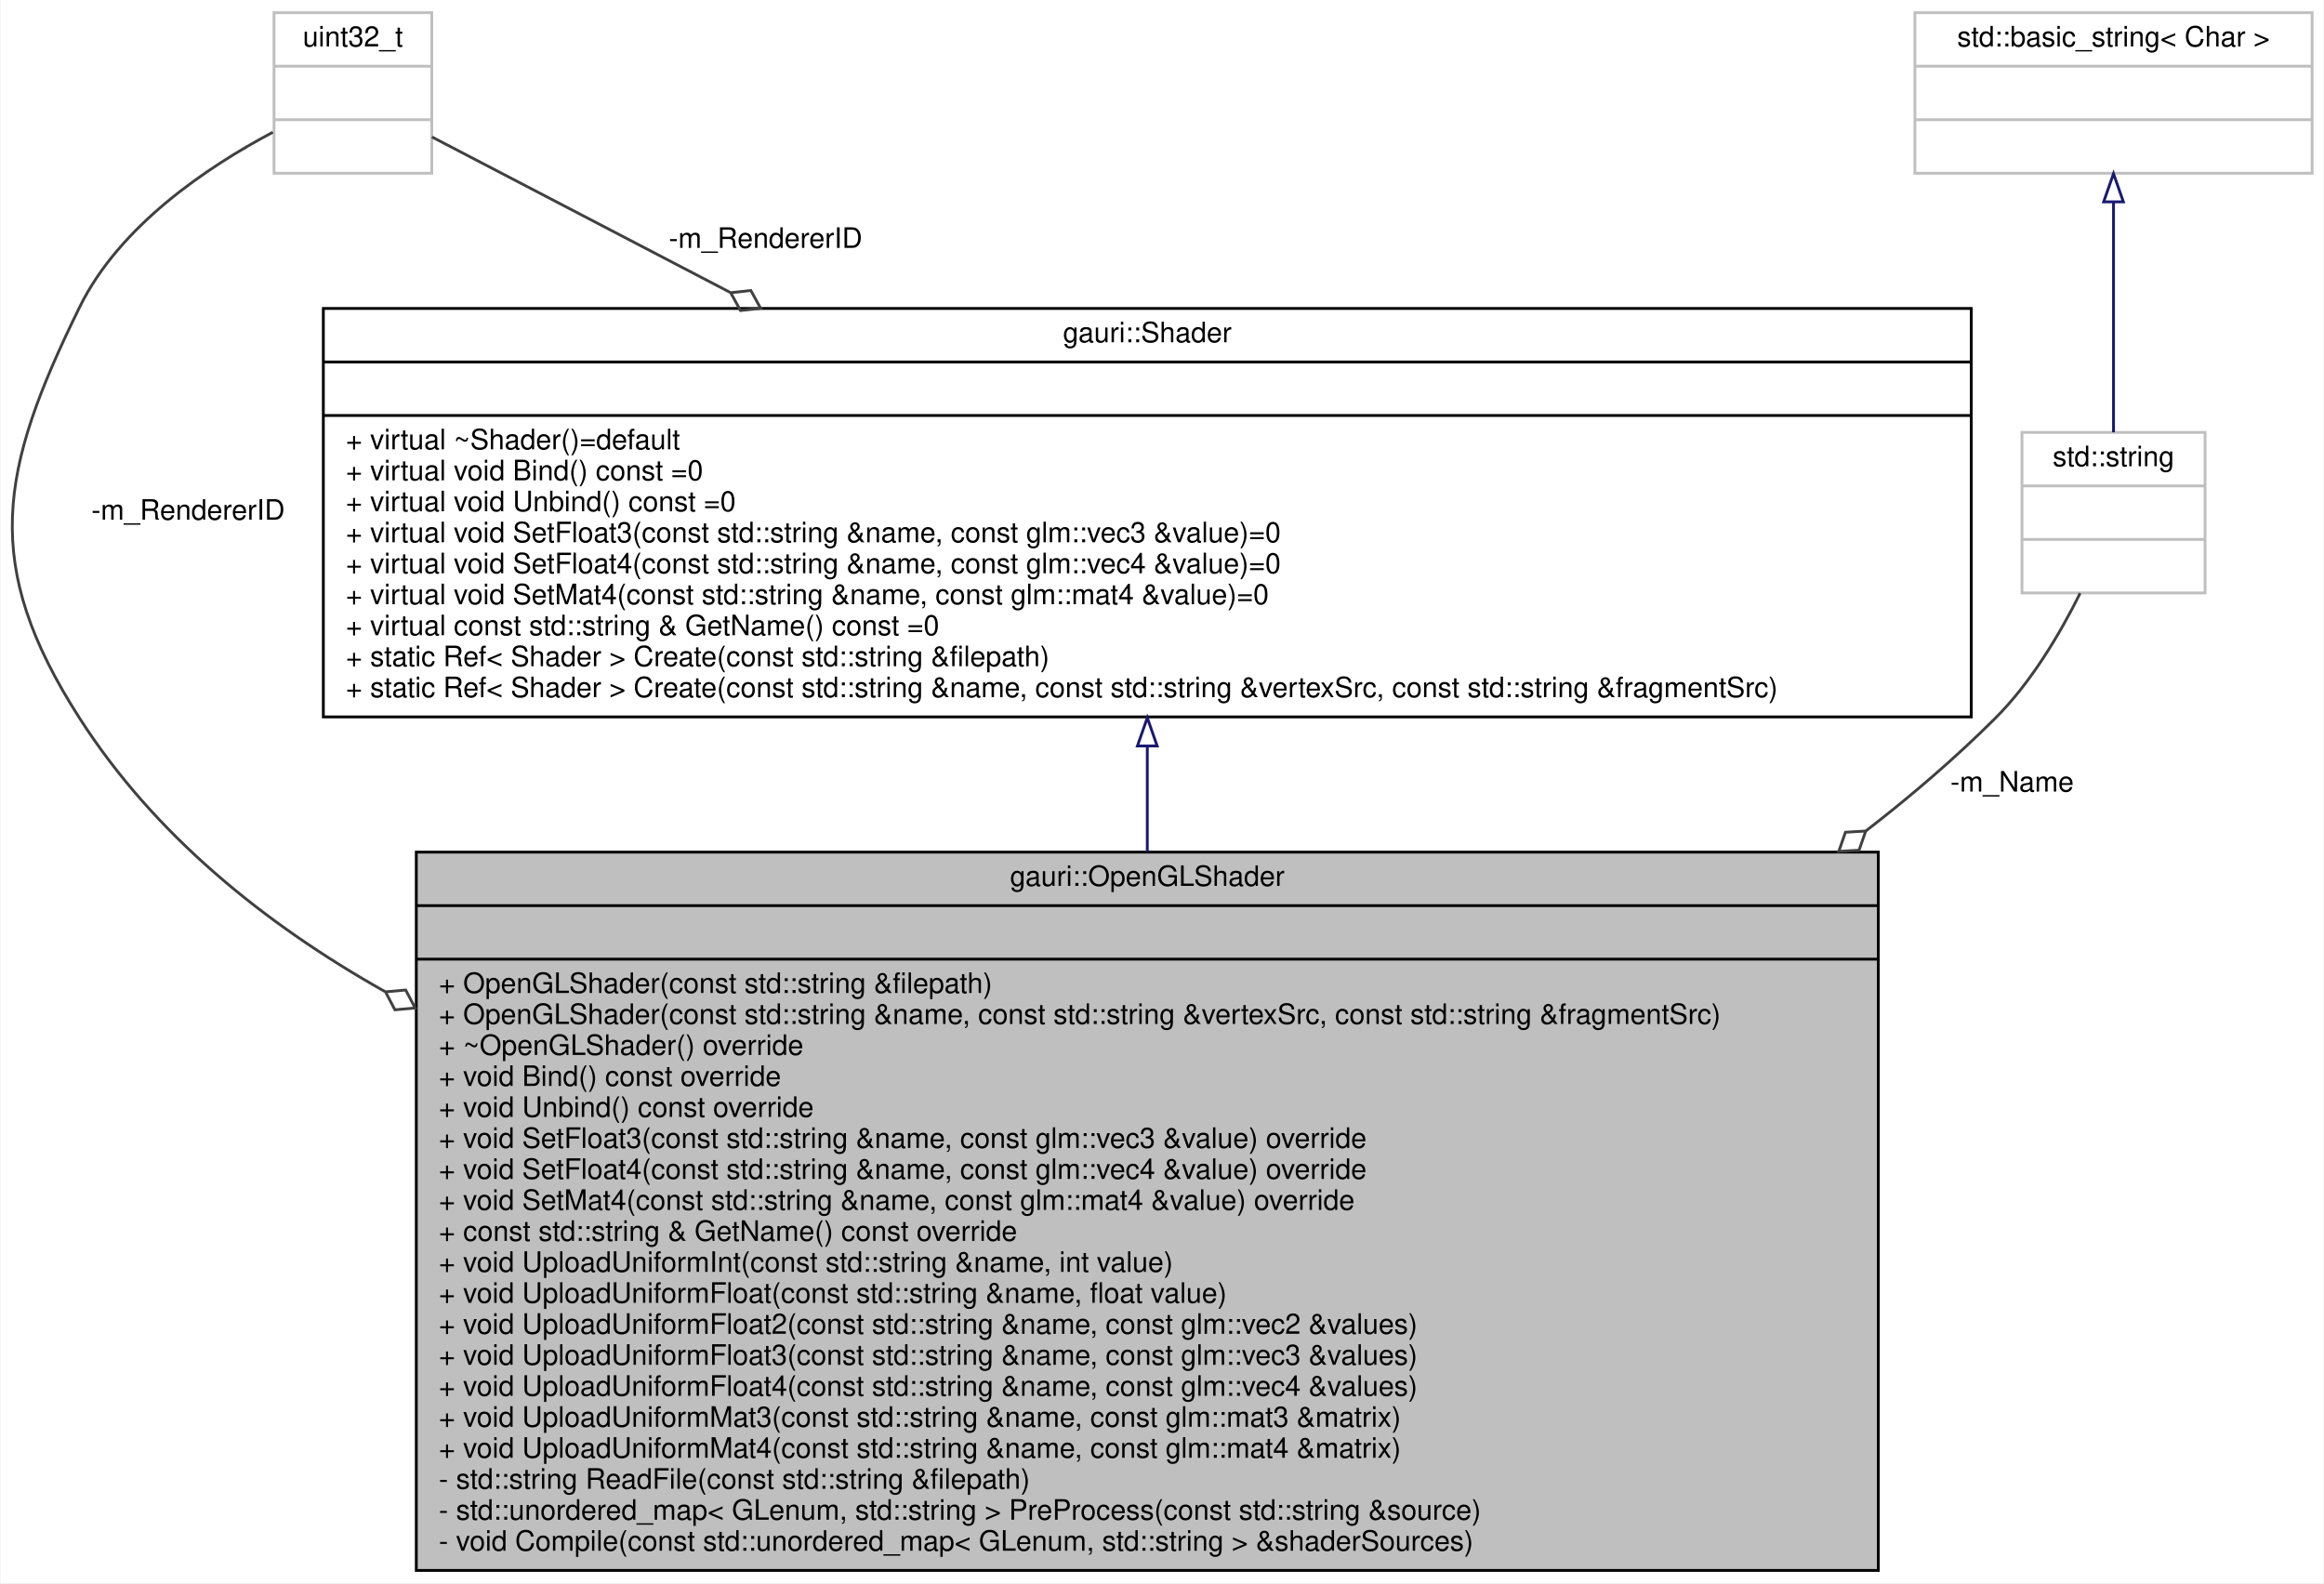
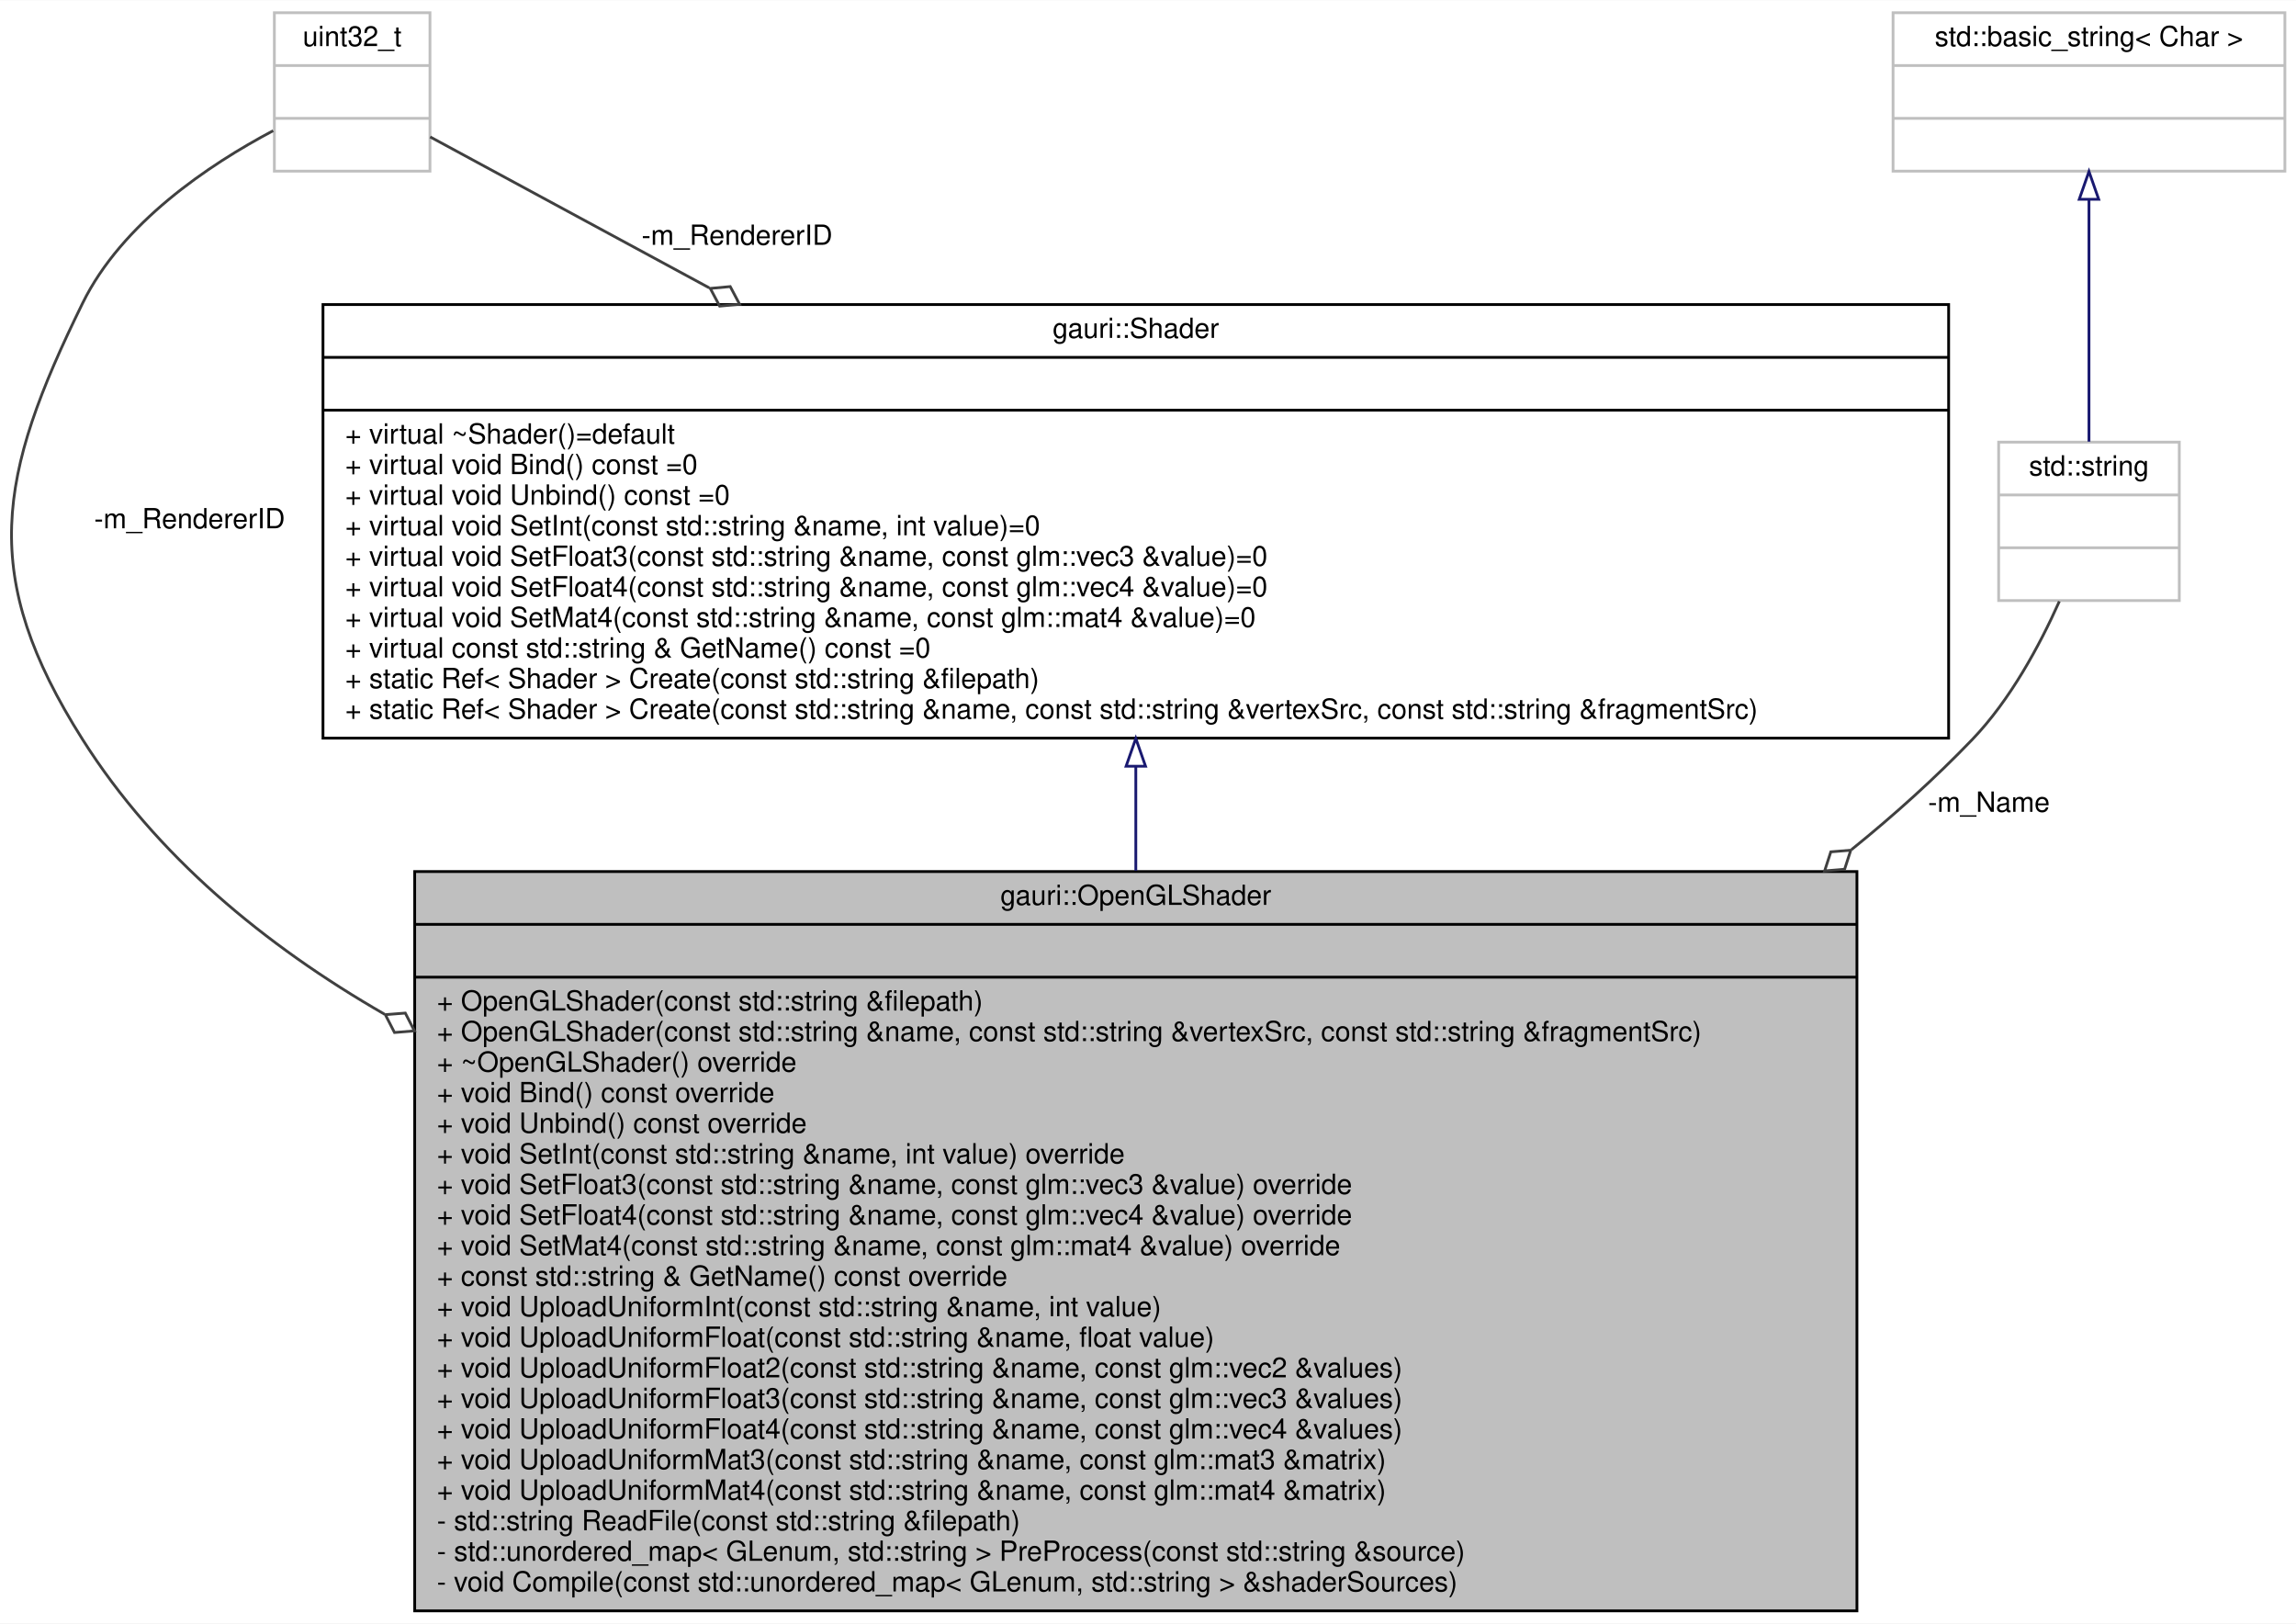
- <svg xmlns="http://www.w3.org/2000/svg" xmlns:xlink="http://www.w3.org/1999/xlink" width="825pt" height="562pt" viewBox="0.00 0.00 824.56 562.00">
-   <g id="graph0" class="graph" transform="scale(1 1) rotate(0) translate(4 558)">
-     <polygon fill="white" stroke="transparent" points="-4,4 -4,-558 820.56,-558 820.56,4 -4,4" />
+ <svg xmlns="http://www.w3.org/2000/svg" xmlns:xlink="http://www.w3.org/1999/xlink" width="826pt" height="584pt" viewBox="0.00 0.00 826.23 584.00">
+   <g id="graph0" class="graph" transform="scale(1 1) rotate(0) translate(4 580)">
+     <polygon fill="white" stroke="transparent" points="-4,4 -4,-580 822.23,-580 822.23,4 -4,4" />
    <g id="node1" class="node">
      <g id="a_node1">
        <a xlink:title=" ">
-           <polygon fill="#bfbfbf" stroke="black" points="143.56,-0.5 143.56,-255.5 662.56,-255.5 662.56,-0.5 143.56,-0.5" />
-           <text text-anchor="middle" x="403.06" y="-243.5" font-family="Helvetica,sans-Serif" font-size="10.00">gauri::OpenGLShader</text>
-           <polyline fill="none" stroke="black" points="143.56,-236.5 662.56,-236.5 " />
-           <text text-anchor="middle" x="403.06" y="-224.5" font-family="Helvetica,sans-Serif" font-size="10.00"> </text>
-           <polyline fill="none" stroke="black" points="143.56,-217.5 662.56,-217.5 " />
-           <text text-anchor="start" x="151.56" y="-205.5" font-family="Helvetica,sans-Serif" font-size="10.00">+ OpenGLShader(const std::string &amp;filepath)</text>
-           <text text-anchor="start" x="151.56" y="-194.5" font-family="Helvetica,sans-Serif" font-size="10.00">+ OpenGLShader(const std::string &amp;name, const std::string &amp;vertexSrc, const std::string &amp;fragmentSrc)</text>
-           <text text-anchor="start" x="151.56" y="-183.5" font-family="Helvetica,sans-Serif" font-size="10.00">+ ~OpenGLShader() override</text>
-           <text text-anchor="start" x="151.56" y="-172.5" font-family="Helvetica,sans-Serif" font-size="10.00">+ void Bind() const override</text>
-           <text text-anchor="start" x="151.56" y="-161.5" font-family="Helvetica,sans-Serif" font-size="10.00">+ void Unbind() const override</text>
-           <text text-anchor="start" x="151.56" y="-150.5" font-family="Helvetica,sans-Serif" font-size="10.00">+ void SetFloat3(const std::string &amp;name, const glm::vec3 &amp;value) override</text>
-           <text text-anchor="start" x="151.56" y="-139.5" font-family="Helvetica,sans-Serif" font-size="10.00">+ void SetFloat4(const std::string &amp;name, const glm::vec4 &amp;value) override</text>
-           <text text-anchor="start" x="151.56" y="-128.5" font-family="Helvetica,sans-Serif" font-size="10.00">+ void SetMat4(const std::string &amp;name, const glm::mat4 &amp;value) override</text>
-           <text text-anchor="start" x="151.56" y="-117.5" font-family="Helvetica,sans-Serif" font-size="10.00">+ const std::string &amp; GetName() const override</text>
-           <text text-anchor="start" x="151.56" y="-106.5" font-family="Helvetica,sans-Serif" font-size="10.00">+ void UploadUniformInt(const std::string &amp;name, int value)</text>
-           <text text-anchor="start" x="151.56" y="-95.5" font-family="Helvetica,sans-Serif" font-size="10.00">+ void UploadUniformFloat(const std::string &amp;name, float value)</text>
-           <text text-anchor="start" x="151.56" y="-84.5" font-family="Helvetica,sans-Serif" font-size="10.00">+ void UploadUniformFloat2(const std::string &amp;name, const glm::vec2 &amp;values)</text>
-           <text text-anchor="start" x="151.56" y="-73.5" font-family="Helvetica,sans-Serif" font-size="10.00">+ void UploadUniformFloat3(const std::string &amp;name, const glm::vec3 &amp;values)</text>
-           <text text-anchor="start" x="151.56" y="-62.5" font-family="Helvetica,sans-Serif" font-size="10.00">+ void UploadUniformFloat4(const std::string &amp;name, const glm::vec4 &amp;values)</text>
-           <text text-anchor="start" x="151.56" y="-51.5" font-family="Helvetica,sans-Serif" font-size="10.00">+ void UploadUniformMat3(const std::string &amp;name, const glm::mat3 &amp;matrix)</text>
-           <text text-anchor="start" x="151.56" y="-40.5" font-family="Helvetica,sans-Serif" font-size="10.00">+ void UploadUniformMat4(const std::string &amp;name, const glm::mat4 &amp;matrix)</text>
-           <text text-anchor="start" x="151.56" y="-29.5" font-family="Helvetica,sans-Serif" font-size="10.00">- std::string ReadFile(const std::string &amp;filepath)</text>
-           <text text-anchor="start" x="151.56" y="-18.5" font-family="Helvetica,sans-Serif" font-size="10.00">- std::unordered_map&lt; GLenum, std::string &gt; PreProcess(const std::string &amp;source)</text>
-           <text text-anchor="start" x="151.56" y="-7.5" font-family="Helvetica,sans-Serif" font-size="10.00">- void Compile(const std::unordered_map&lt; GLenum, std::string &gt; &amp;shaderSources)</text>
+           <polygon fill="#bfbfbf" stroke="black" points="145.23,-0.5 145.23,-266.5 664.23,-266.5 664.23,-0.5 145.23,-0.5" />
+           <text text-anchor="middle" x="404.73" y="-254.5" font-family="Helvetica,sans-Serif" font-size="10.00">gauri::OpenGLShader</text>
+           <polyline fill="none" stroke="black" points="145.23,-247.5 664.23,-247.5 " />
+           <text text-anchor="middle" x="404.73" y="-235.5" font-family="Helvetica,sans-Serif" font-size="10.00"> </text>
+           <polyline fill="none" stroke="black" points="145.23,-228.5 664.23,-228.5 " />
+           <text text-anchor="start" x="153.23" y="-216.5" font-family="Helvetica,sans-Serif" font-size="10.00">+ OpenGLShader(const std::string &amp;filepath)</text>
+           <text text-anchor="start" x="153.23" y="-205.5" font-family="Helvetica,sans-Serif" font-size="10.00">+ OpenGLShader(const std::string &amp;name, const std::string &amp;vertexSrc, const std::string &amp;fragmentSrc)</text>
+           <text text-anchor="start" x="153.23" y="-194.5" font-family="Helvetica,sans-Serif" font-size="10.00">+ ~OpenGLShader() override</text>
+           <text text-anchor="start" x="153.23" y="-183.5" font-family="Helvetica,sans-Serif" font-size="10.00">+ void Bind() const override</text>
+           <text text-anchor="start" x="153.23" y="-172.5" font-family="Helvetica,sans-Serif" font-size="10.00">+ void Unbind() const override</text>
+           <text text-anchor="start" x="153.23" y="-161.5" font-family="Helvetica,sans-Serif" font-size="10.00">+ void SetInt(const std::string &amp;name, int value) override</text>
+           <text text-anchor="start" x="153.23" y="-150.5" font-family="Helvetica,sans-Serif" font-size="10.00">+ void SetFloat3(const std::string &amp;name, const glm::vec3 &amp;value) override</text>
+           <text text-anchor="start" x="153.23" y="-139.5" font-family="Helvetica,sans-Serif" font-size="10.00">+ void SetFloat4(const std::string &amp;name, const glm::vec4 &amp;value) override</text>
+           <text text-anchor="start" x="153.23" y="-128.5" font-family="Helvetica,sans-Serif" font-size="10.00">+ void SetMat4(const std::string &amp;name, const glm::mat4 &amp;value) override</text>
+           <text text-anchor="start" x="153.23" y="-117.5" font-family="Helvetica,sans-Serif" font-size="10.00">+ const std::string &amp; GetName() const override</text>
+           <text text-anchor="start" x="153.23" y="-106.5" font-family="Helvetica,sans-Serif" font-size="10.00">+ void UploadUniformInt(const std::string &amp;name, int value)</text>
+           <text text-anchor="start" x="153.23" y="-95.5" font-family="Helvetica,sans-Serif" font-size="10.00">+ void UploadUniformFloat(const std::string &amp;name, float value)</text>
+           <text text-anchor="start" x="153.23" y="-84.5" font-family="Helvetica,sans-Serif" font-size="10.00">+ void UploadUniformFloat2(const std::string &amp;name, const glm::vec2 &amp;values)</text>
+           <text text-anchor="start" x="153.23" y="-73.5" font-family="Helvetica,sans-Serif" font-size="10.00">+ void UploadUniformFloat3(const std::string &amp;name, const glm::vec3 &amp;values)</text>
+           <text text-anchor="start" x="153.23" y="-62.5" font-family="Helvetica,sans-Serif" font-size="10.00">+ void UploadUniformFloat4(const std::string &amp;name, const glm::vec4 &amp;values)</text>
+           <text text-anchor="start" x="153.23" y="-51.5" font-family="Helvetica,sans-Serif" font-size="10.00">+ void UploadUniformMat3(const std::string &amp;name, const glm::mat3 &amp;matrix)</text>
+           <text text-anchor="start" x="153.23" y="-40.5" font-family="Helvetica,sans-Serif" font-size="10.00">+ void UploadUniformMat4(const std::string &amp;name, const glm::mat4 &amp;matrix)</text>
+           <text text-anchor="start" x="153.23" y="-29.5" font-family="Helvetica,sans-Serif" font-size="10.00">- std::string ReadFile(const std::string &amp;filepath)</text>
+           <text text-anchor="start" x="153.23" y="-18.5" font-family="Helvetica,sans-Serif" font-size="10.00">- std::unordered_map&lt; GLenum, std::string &gt; PreProcess(const std::string &amp;source)</text>
+           <text text-anchor="start" x="153.23" y="-7.5" font-family="Helvetica,sans-Serif" font-size="10.00">- void Compile(const std::unordered_map&lt; GLenum, std::string &gt; &amp;shaderSources)</text>
        </a>
      </g>
    </g>
    <g id="node2" class="node">
      <g id="a_node2">
        <a xlink:href="classgauri_1_1Shader.html" target="_top" xlink:title=" ">
-           <polygon fill="white" stroke="black" points="110.56,-303.5 110.56,-448.5 695.56,-448.5 695.56,-303.5 110.56,-303.5" />
-           <text text-anchor="middle" x="403.06" y="-436.5" font-family="Helvetica,sans-Serif" font-size="10.00">gauri::Shader</text>
-           <polyline fill="none" stroke="black" points="110.56,-429.5 695.56,-429.5 " />
-           <text text-anchor="middle" x="403.06" y="-417.5" font-family="Helvetica,sans-Serif" font-size="10.00"> </text>
-           <polyline fill="none" stroke="black" points="110.56,-410.5 695.56,-410.5 " />
-           <text text-anchor="start" x="118.56" y="-398.5" font-family="Helvetica,sans-Serif" font-size="10.00">+ virtual ~Shader()=default</text>
-           <text text-anchor="start" x="118.56" y="-387.5" font-family="Helvetica,sans-Serif" font-size="10.00">+ virtual void Bind() const =0</text>
-           <text text-anchor="start" x="118.56" y="-376.5" font-family="Helvetica,sans-Serif" font-size="10.00">+ virtual void Unbind() const =0</text>
-           <text text-anchor="start" x="118.56" y="-365.5" font-family="Helvetica,sans-Serif" font-size="10.00">+ virtual void SetFloat3(const std::string &amp;name, const glm::vec3 &amp;value)=0</text>
-           <text text-anchor="start" x="118.56" y="-354.5" font-family="Helvetica,sans-Serif" font-size="10.00">+ virtual void SetFloat4(const std::string &amp;name, const glm::vec4 &amp;value)=0</text>
-           <text text-anchor="start" x="118.56" y="-343.5" font-family="Helvetica,sans-Serif" font-size="10.00">+ virtual void SetMat4(const std::string &amp;name, const glm::mat4 &amp;value)=0</text>
-           <text text-anchor="start" x="118.56" y="-332.5" font-family="Helvetica,sans-Serif" font-size="10.00">+ virtual const std::string &amp; GetName() const =0</text>
-           <text text-anchor="start" x="118.56" y="-321.5" font-family="Helvetica,sans-Serif" font-size="10.00">+ static Ref&lt; Shader &gt; Create(const std::string &amp;filepath)</text>
-           <text text-anchor="start" x="118.56" y="-310.5" font-family="Helvetica,sans-Serif" font-size="10.00">+ static Ref&lt; Shader &gt; Create(const std::string &amp;name, const std::string &amp;vertexSrc, const std::string &amp;fragmentSrc)</text>
+           <polygon fill="white" stroke="black" points="112.23,-314.5 112.23,-470.5 697.23,-470.5 697.23,-314.5 112.23,-314.5" />
+           <text text-anchor="middle" x="404.73" y="-458.5" font-family="Helvetica,sans-Serif" font-size="10.00">gauri::Shader</text>
+           <polyline fill="none" stroke="black" points="112.23,-451.5 697.23,-451.5 " />
+           <text text-anchor="middle" x="404.73" y="-439.5" font-family="Helvetica,sans-Serif" font-size="10.00"> </text>
+           <polyline fill="none" stroke="black" points="112.23,-432.5 697.23,-432.5 " />
+           <text text-anchor="start" x="120.23" y="-420.5" font-family="Helvetica,sans-Serif" font-size="10.00">+ virtual ~Shader()=default</text>
+           <text text-anchor="start" x="120.23" y="-409.5" font-family="Helvetica,sans-Serif" font-size="10.00">+ virtual void Bind() const =0</text>
+           <text text-anchor="start" x="120.23" y="-398.5" font-family="Helvetica,sans-Serif" font-size="10.00">+ virtual void Unbind() const =0</text>
+           <text text-anchor="start" x="120.23" y="-387.5" font-family="Helvetica,sans-Serif" font-size="10.00">+ virtual void SetInt(const std::string &amp;name, int value)=0</text>
+           <text text-anchor="start" x="120.23" y="-376.5" font-family="Helvetica,sans-Serif" font-size="10.00">+ virtual void SetFloat3(const std::string &amp;name, const glm::vec3 &amp;value)=0</text>
+           <text text-anchor="start" x="120.23" y="-365.5" font-family="Helvetica,sans-Serif" font-size="10.00">+ virtual void SetFloat4(const std::string &amp;name, const glm::vec4 &amp;value)=0</text>
+           <text text-anchor="start" x="120.23" y="-354.5" font-family="Helvetica,sans-Serif" font-size="10.00">+ virtual void SetMat4(const std::string &amp;name, const glm::mat4 &amp;value)=0</text>
+           <text text-anchor="start" x="120.23" y="-343.5" font-family="Helvetica,sans-Serif" font-size="10.00">+ virtual const std::string &amp; GetName() const =0</text>
+           <text text-anchor="start" x="120.23" y="-332.5" font-family="Helvetica,sans-Serif" font-size="10.00">+ static Ref&lt; Shader &gt; Create(const std::string &amp;filepath)</text>
+           <text text-anchor="start" x="120.23" y="-321.5" font-family="Helvetica,sans-Serif" font-size="10.00">+ static Ref&lt; Shader &gt; Create(const std::string &amp;name, const std::string &amp;vertexSrc, const std::string &amp;fragmentSrc)</text>
        </a>
      </g>
    </g>
    <g id="edge1" class="edge">
-       <path fill="none" stroke="midnightblue" d="M403.06,-293.15C403.06,-281.03 403.06,-268.3 403.06,-255.52" />
-       <polygon fill="none" stroke="midnightblue" points="399.56,-293.19 403.06,-303.19 406.56,-293.19 399.56,-293.19" />
+       <path fill="none" stroke="midnightblue" d="M404.73,-304.34C404.73,-292.21 404.73,-279.53 404.73,-266.81" />
+       <polygon fill="none" stroke="midnightblue" points="401.23,-304.39 404.73,-314.39 408.23,-304.39 401.23,-304.39" />
    </g>
    <g id="node3" class="node">
      <g id="a_node3">
        <a xlink:title=" ">
-           <polygon fill="white" stroke="#bfbfbf" points="93.06,-496.5 93.06,-553.5 149.06,-553.5 149.06,-496.5 93.06,-496.5" />
-           <text text-anchor="middle" x="121.06" y="-541.5" font-family="Helvetica,sans-Serif" font-size="10.00">uint32_t</text>
-           <polyline fill="none" stroke="#bfbfbf" points="93.06,-534.5 149.06,-534.5 " />
-           <text text-anchor="middle" x="121.06" y="-522.5" font-family="Helvetica,sans-Serif" font-size="10.00"> </text>
-           <polyline fill="none" stroke="#bfbfbf" points="93.06,-515.5 149.06,-515.5 " />
-           <text text-anchor="middle" x="121.06" y="-503.5" font-family="Helvetica,sans-Serif" font-size="10.00"> </text>
+           <polygon fill="white" stroke="#bfbfbf" points="94.73,-518.5 94.73,-575.5 150.73,-575.5 150.73,-518.5 94.73,-518.5" />
+           <text text-anchor="middle" x="122.73" y="-563.5" font-family="Helvetica,sans-Serif" font-size="10.00">uint32_t</text>
+           <polyline fill="none" stroke="#bfbfbf" points="94.73,-556.5 150.73,-556.5 " />
+           <text text-anchor="middle" x="122.73" y="-544.5" font-family="Helvetica,sans-Serif" font-size="10.00"> </text>
+           <polyline fill="none" stroke="#bfbfbf" points="94.73,-537.5 150.73,-537.5 " />
+           <text text-anchor="middle" x="122.73" y="-525.5" font-family="Helvetica,sans-Serif" font-size="10.00"> </text>
        </a>
      </g>
    </g>
    <g id="edge3" class="edge">
-       <path fill="none" stroke="#404040" d="M92.64,-511.06C69.42,-498.76 38.22,-477.85 24.06,-449 -4.53,-390.75 -10.97,-357.62 24.06,-303 50.51,-261.76 89.45,-230.16 132.44,-205.99" />
-       <polygon fill="none" stroke="#404040" points="132.62,-205.9 135.97,-199.52 143.16,-200.16 139.8,-206.54 132.62,-205.9" />
-       <text text-anchor="middle" x="62.56" y="-373.5" font-family="Helvetica,sans-Serif" font-size="10.00"> -m_RendererID</text>
+       <path fill="none" stroke="#404040" d="M94.31,-533.06C71.09,-520.76 39.89,-499.85 25.73,-471 -5.02,-408.36 -11.59,-372.96 25.73,-314 52.17,-272.23 91.24,-239.99 134.39,-215.16" />
+       <polygon fill="none" stroke="#404040" points="134.66,-215.01 137.96,-208.59 145.14,-209.17 141.85,-215.58 134.66,-215.01" />
+       <text text-anchor="middle" x="64.23" y="-390" font-family="Helvetica,sans-Serif" font-size="10.00"> -m_RendererID</text>
    </g>
    <g id="edge2" class="edge">
-       <path fill="none" stroke="#404040" d="M149.13,-509.37C174.64,-496.07 214.39,-475.35 254.93,-454.22" />
-       <polygon fill="none" stroke="#404040" points="255.16,-454.09 258.64,-447.77 265.8,-448.55 262.33,-454.87 255.16,-454.09" />
-       <text text-anchor="middle" x="267.56" y="-470" font-family="Helvetica,sans-Serif" font-size="10.00"> -m_RendererID</text>
+       <path fill="none" stroke="#404040" d="M150.8,-530.82C175.18,-517.63 212.58,-497.41 251.23,-476.51" />
+       <polygon fill="none" stroke="#404040" points="251.6,-476.31 254.98,-469.94 262.16,-470.6 258.78,-476.97 251.6,-476.31" />
+       <text text-anchor="middle" x="261.23" y="-492" font-family="Helvetica,sans-Serif" font-size="10.00"> -m_RendererID</text>
    </g>
    <g id="node4" class="node">
      <g id="a_node4">
        <a xlink:title=" ">
-           <polygon fill="white" stroke="#bfbfbf" points="713.56,-347.5 713.56,-404.5 778.56,-404.5 778.56,-347.5 713.56,-347.5" />
-           <text text-anchor="middle" x="746.06" y="-392.5" font-family="Helvetica,sans-Serif" font-size="10.00">std::string</text>
-           <polyline fill="none" stroke="#bfbfbf" points="713.56,-385.5 778.56,-385.5 " />
-           <text text-anchor="middle" x="746.06" y="-373.5" font-family="Helvetica,sans-Serif" font-size="10.00"> </text>
-           <polyline fill="none" stroke="#bfbfbf" points="713.56,-366.5 778.56,-366.5 " />
-           <text text-anchor="middle" x="746.06" y="-354.5" font-family="Helvetica,sans-Serif" font-size="10.00"> </text>
+           <polygon fill="white" stroke="#bfbfbf" points="715.23,-364 715.23,-421 780.23,-421 780.23,-364 715.23,-364" />
+           <text text-anchor="middle" x="747.73" y="-409" font-family="Helvetica,sans-Serif" font-size="10.00">std::string</text>
+           <polyline fill="none" stroke="#bfbfbf" points="715.23,-402 780.23,-402 " />
+           <text text-anchor="middle" x="747.73" y="-390" font-family="Helvetica,sans-Serif" font-size="10.00"> </text>
+           <polyline fill="none" stroke="#bfbfbf" points="715.23,-383 780.23,-383 " />
+           <text text-anchor="middle" x="747.73" y="-371" font-family="Helvetica,sans-Serif" font-size="10.00"> </text>
        </a>
      </g>
    </g>
    <g id="edge4" class="edge">
-       <path fill="none" stroke="#404040" d="M734.21,-347.41C727.02,-332.95 716.77,-315.66 704.06,-303 689.94,-288.93 674.45,-275.6 658.19,-263.05" />
-       <polygon fill="none" stroke="#404040" points="658.1,-262.98 650.9,-262.56 648.53,-255.75 655.73,-256.17 658.1,-262.98" />
-       <text text-anchor="middle" x="710.06" y="-277" font-family="Helvetica,sans-Serif" font-size="10.00"> -m_Name</text>
+       <path fill="none" stroke="#404040" d="M737.07,-363.72C729.96,-347.81 719.4,-328.24 705.73,-314 692.38,-300.1 677.73,-286.88 662.3,-274.41" />
+       <polygon fill="none" stroke="#404040" points="662.01,-274.18 654.83,-273.59 652.6,-266.73 659.79,-267.32 662.01,-274.18" />
+       <text text-anchor="middle" x="711.73" y="-288" font-family="Helvetica,sans-Serif" font-size="10.00"> -m_Name</text>
    </g>
    <g id="node5" class="node">
      <g id="a_node5">
        <a xlink:title=" ">
-           <polygon fill="white" stroke="#bfbfbf" points="675.56,-496.5 675.56,-553.5 816.56,-553.5 816.56,-496.5 675.56,-496.5" />
-           <text text-anchor="middle" x="746.06" y="-541.5" font-family="Helvetica,sans-Serif" font-size="10.00">std::basic_string&lt; Char &gt;</text>
-           <polyline fill="none" stroke="#bfbfbf" points="675.56,-534.5 816.56,-534.5 " />
-           <text text-anchor="middle" x="746.06" y="-522.5" font-family="Helvetica,sans-Serif" font-size="10.00"> </text>
-           <polyline fill="none" stroke="#bfbfbf" points="675.56,-515.5 816.56,-515.5 " />
-           <text text-anchor="middle" x="746.06" y="-503.5" font-family="Helvetica,sans-Serif" font-size="10.00"> </text>
+           <polygon fill="white" stroke="#bfbfbf" points="677.23,-518.5 677.23,-575.5 818.23,-575.5 818.23,-518.5 677.23,-518.5" />
+           <text text-anchor="middle" x="747.73" y="-563.5" font-family="Helvetica,sans-Serif" font-size="10.00">std::basic_string&lt; Char &gt;</text>
+           <polyline fill="none" stroke="#bfbfbf" points="677.23,-556.5 818.23,-556.5 " />
+           <text text-anchor="middle" x="747.73" y="-544.5" font-family="Helvetica,sans-Serif" font-size="10.00"> </text>
+           <polyline fill="none" stroke="#bfbfbf" points="677.23,-537.5 818.23,-537.5 " />
+           <text text-anchor="middle" x="747.73" y="-525.5" font-family="Helvetica,sans-Serif" font-size="10.00"> </text>
        </a>
      </g>
    </g>
    <g id="edge5" class="edge">
-       <path fill="none" stroke="midnightblue" d="M746.06,-486.28C746.06,-460.74 746.06,-427.59 746.06,-404.53" />
-       <polygon fill="none" stroke="midnightblue" points="742.56,-486.35 746.06,-496.35 749.56,-486.35 742.56,-486.35" />
+       <path fill="none" stroke="midnightblue" d="M747.73,-508.14C747.73,-481.17 747.73,-445.51 747.73,-421.17" />
+       <polygon fill="none" stroke="midnightblue" points="744.23,-508.38 747.73,-518.38 751.23,-508.38 744.23,-508.38" />
    </g>
  </g>
</svg>
